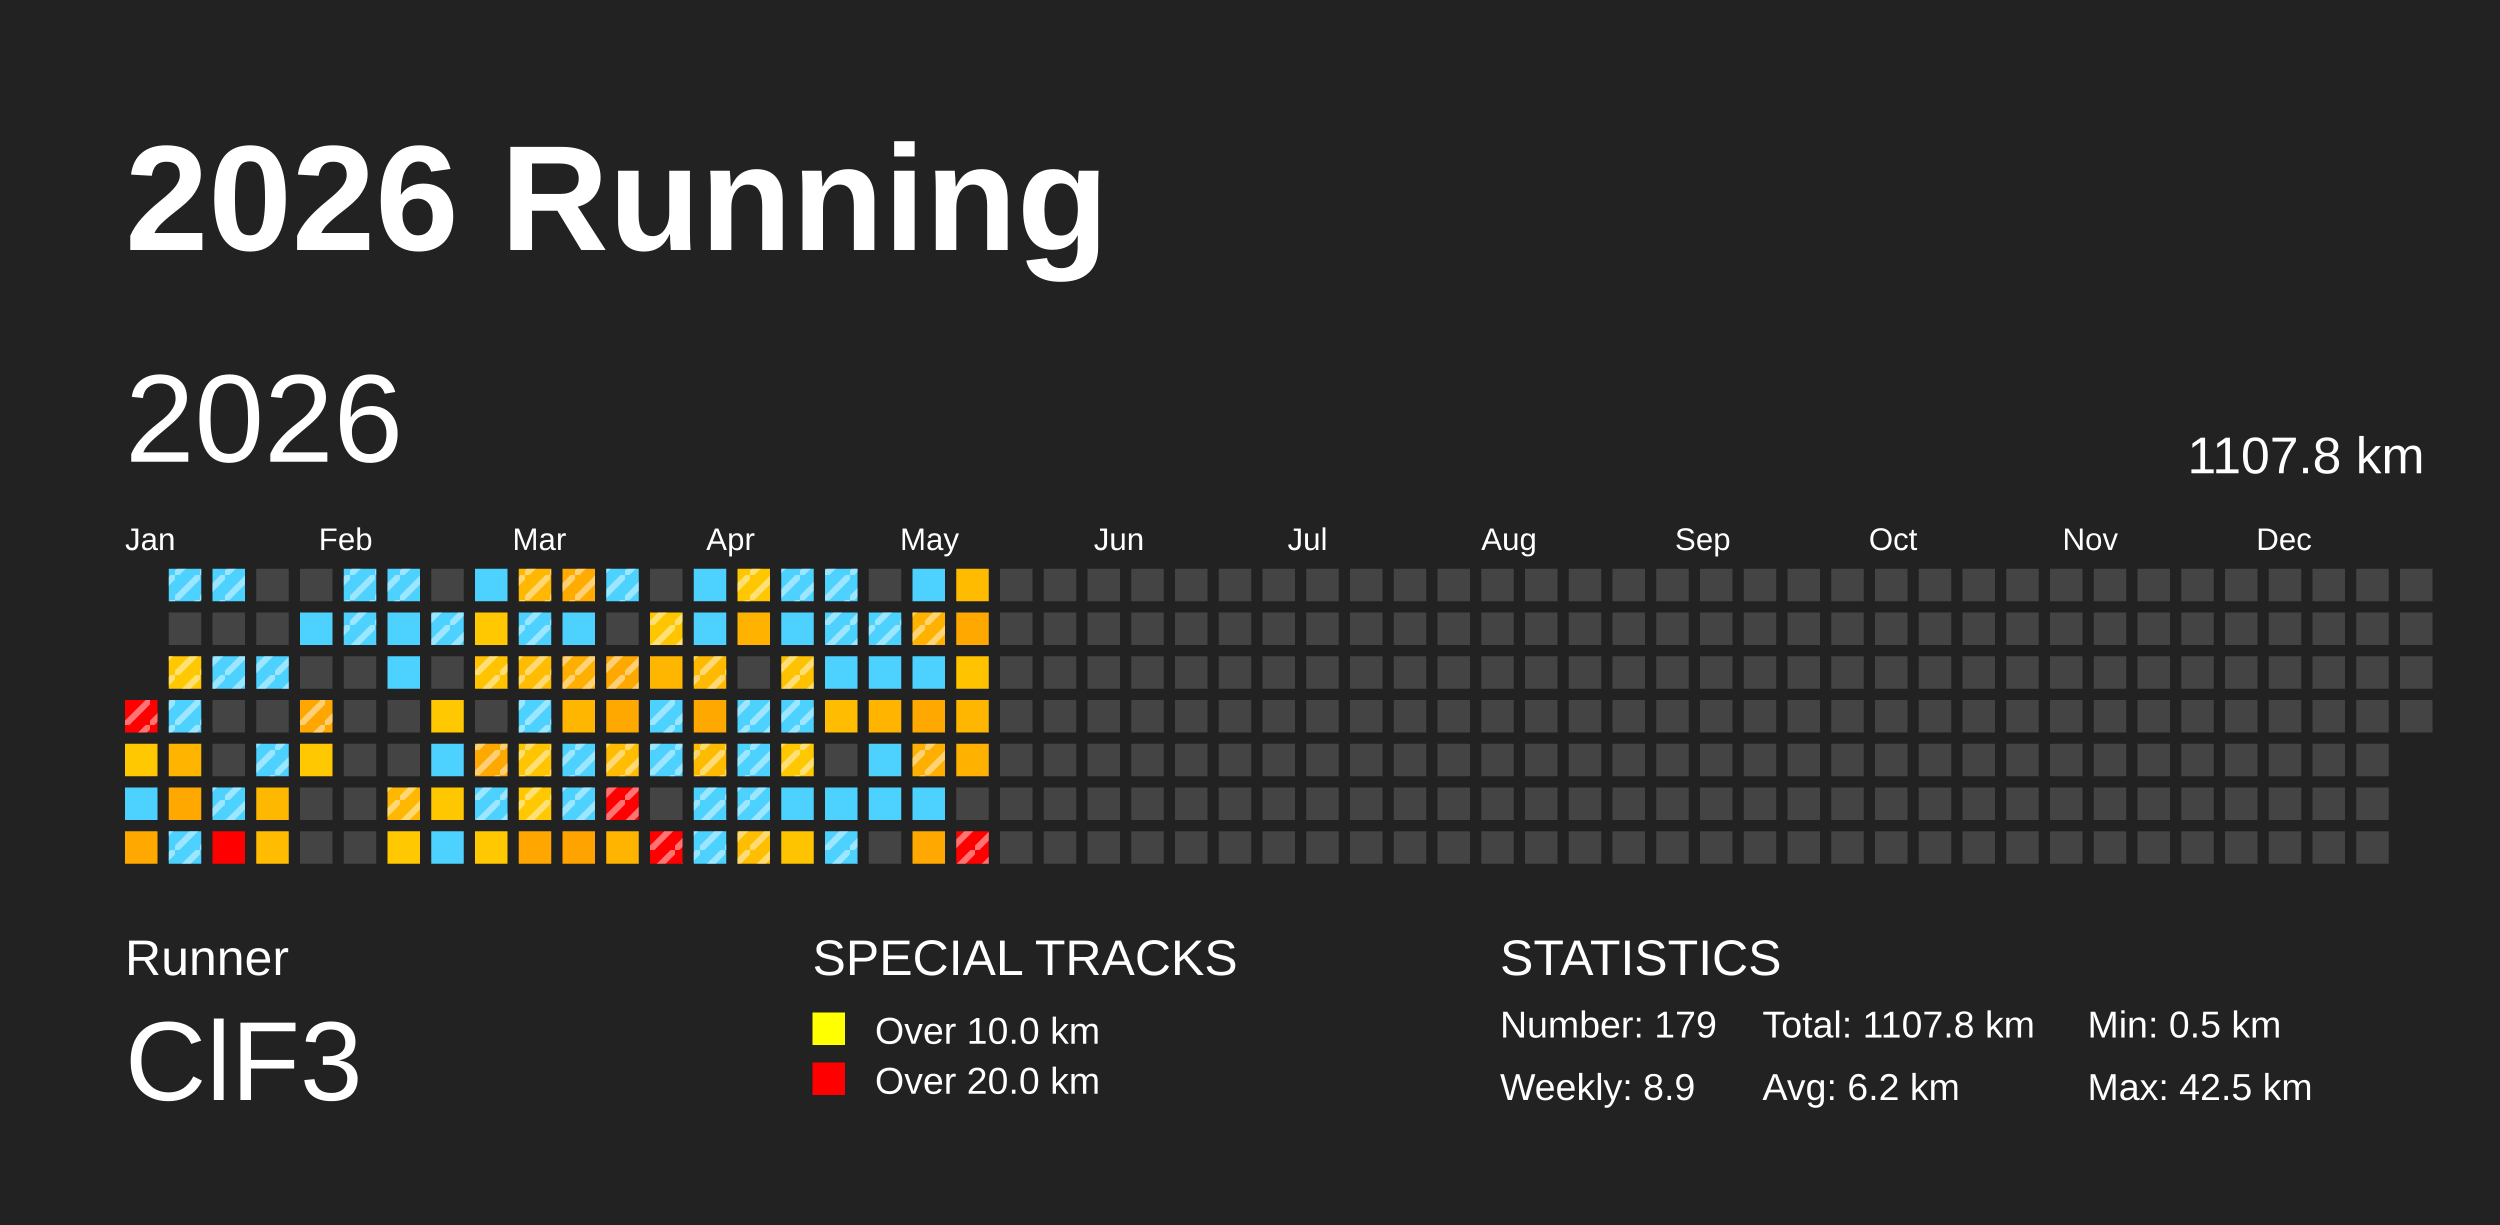
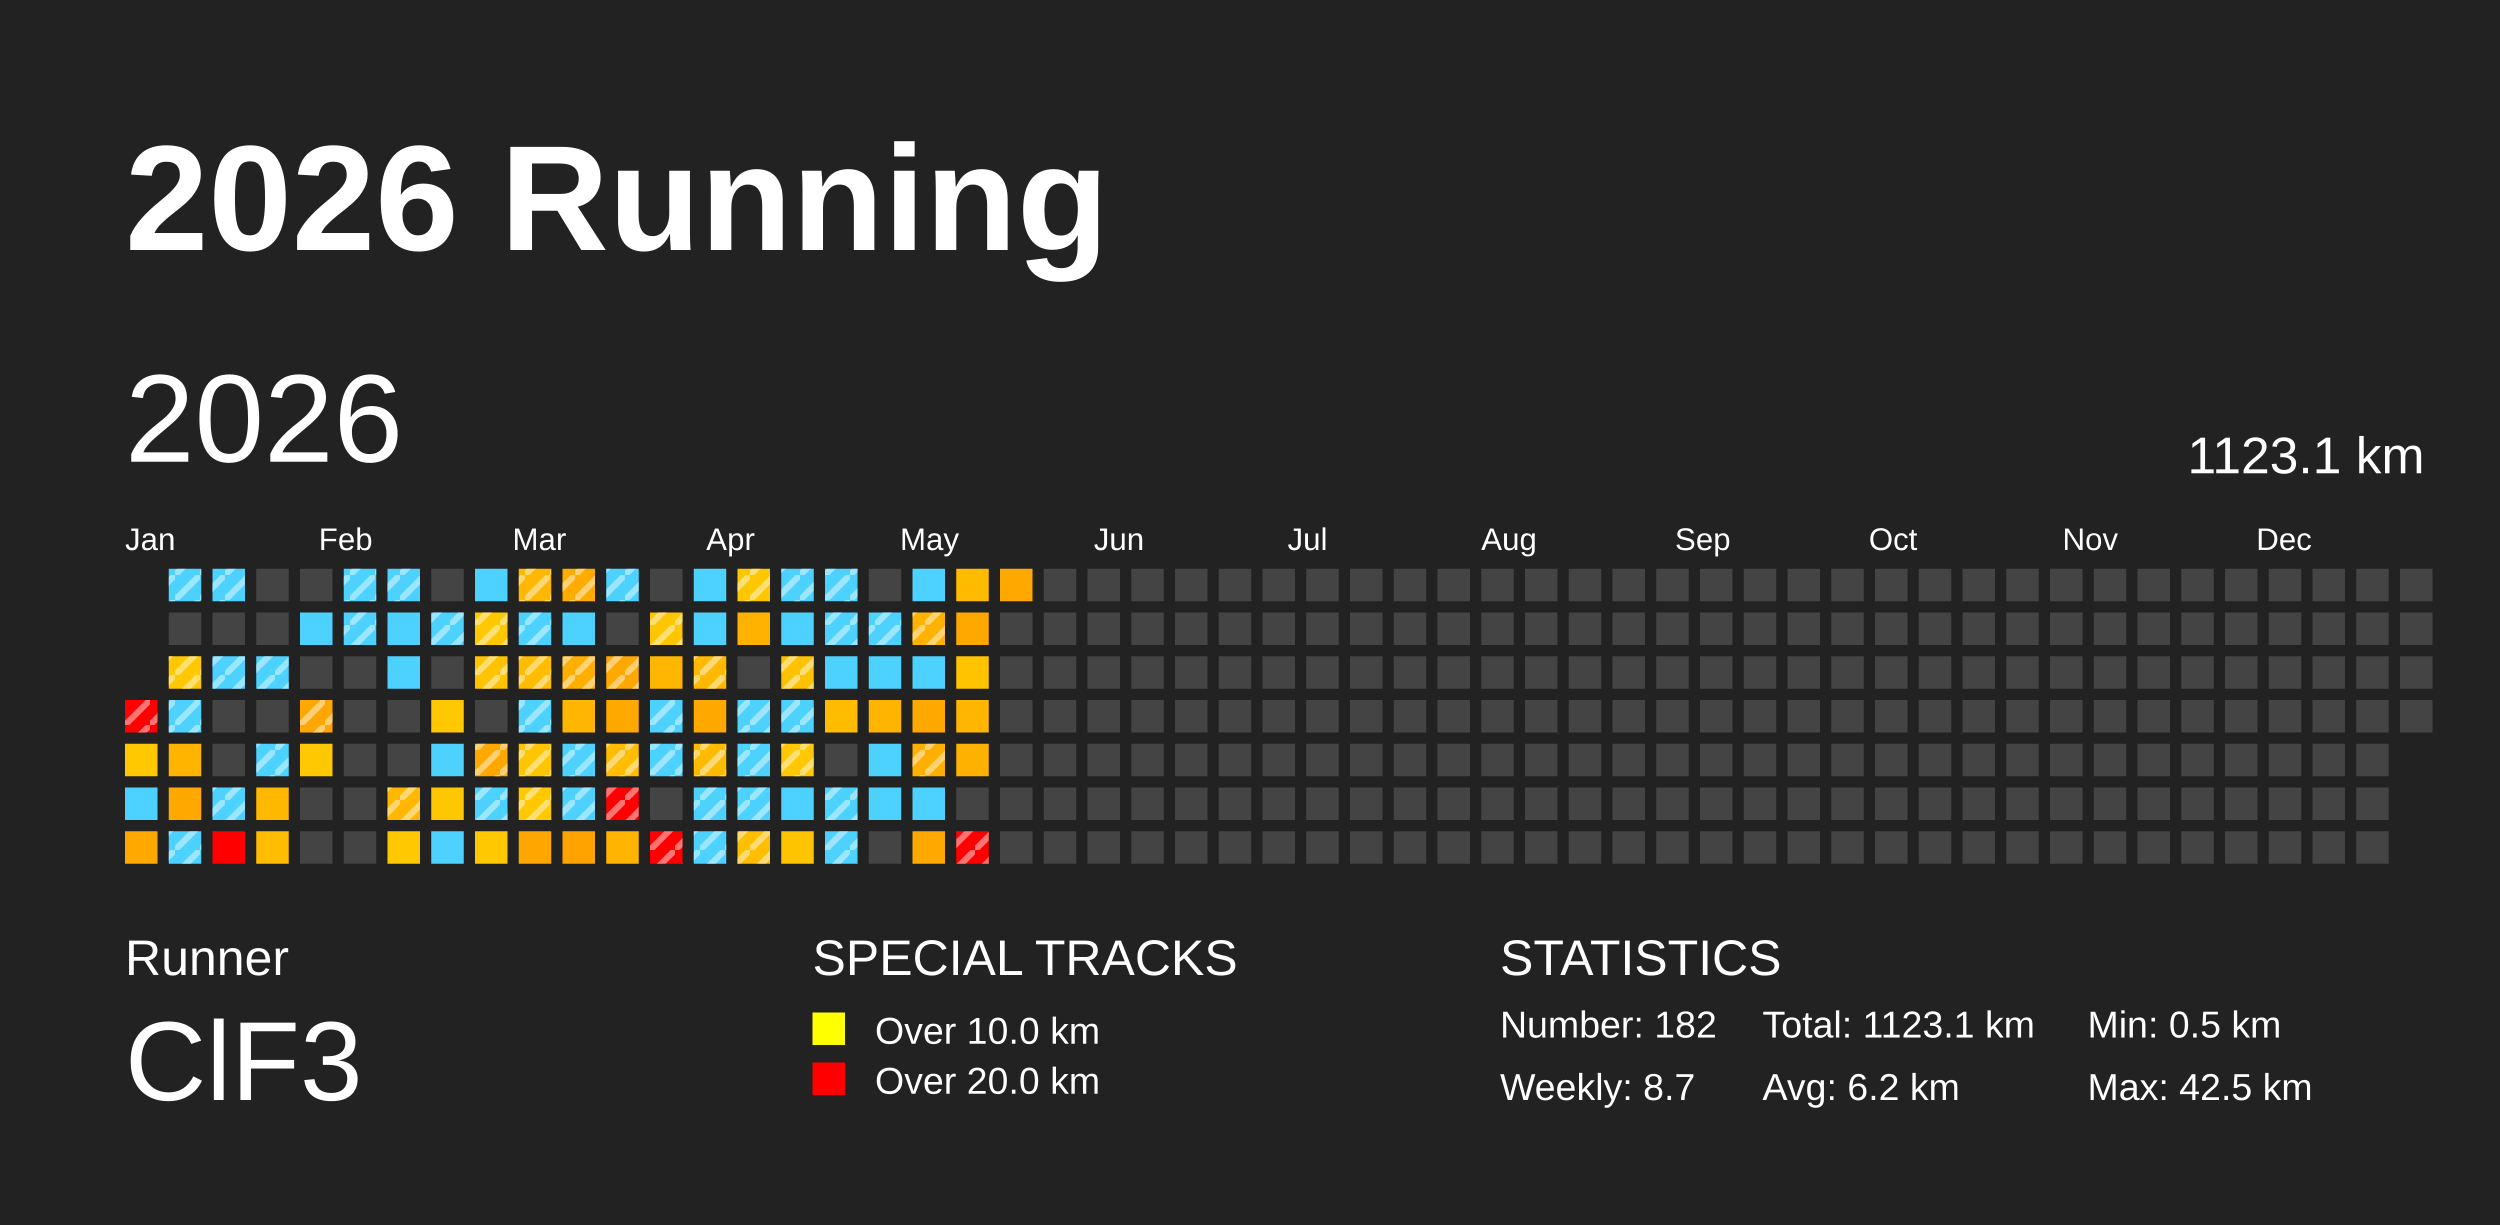
<svg xmlns="http://www.w3.org/2000/svg" baseProfile="full" height="98mm" version="1.1" viewBox="0,0,200,98" width="200mm">
  <defs>
    <pattern height="2" id="indoor-stripe" patternUnits="userSpaceOnUse" width="2">
      <line stroke="white" stroke-opacity="0.45" stroke-width="0.5" x1="0" x2="2" y1="2" y2="0" />
    </pattern>
  </defs>
  <rect fill="#222222" height="98" width="200" x="0" y="0" />
  <text fill="#FFFFFF" style="font-size:12px; font-family:Arial; font-weight:bold;" x="10" y="20">2026 Running</text>
  <text fill="#FFFFFF" style="font-size:4px; font-family:Arial" x="10" y="78">Runner</text>
  <text fill="#FFFFFF" style="font-size:9px; font-family:Arial" x="10" y="88">ClF3</text>
  <text fill="#FFFFFF" style="font-size:4px; font-family:Arial" x="65" y="78">SPECIAL TRACKS</text>
  <rect fill="yellow" height="2.6" width="2.6" x="65" y="81" />
  <text fill="#FFFFFF" style="font-size:3px; font-family:Arial" x="70" y="83.5">Over 10.0 km</text>
  <rect fill="red" height="2.6" width="2.6" x="65" y="85" />
  <text fill="#FFFFFF" style="font-size:3px; font-family:Arial" x="70" y="87.5">Over 20.0 km</text>
  <text fill="#FFFFFF" style="font-size:4px; font-family:Arial" x="120" y="78">STATISTICS</text>
-   <text fill="#FFFFFF" style="font-size:3px; font-family:Arial" x="120" y="83">Number: 179</text>
-   <text fill="#FFFFFF" style="font-size:3px; font-family:Arial" x="120" y="88">Weekly: 8.9</text>
-   <text fill="#FFFFFF" style="font-size:3px; font-family:Arial" x="141" y="83">Total: 1107.8 km</text>
+   <text fill="#FFFFFF" style="font-size:3px; font-family:Arial" x="120" y="83">Number: 182</text>
+   <text fill="#FFFFFF" style="font-size:3px; font-family:Arial" x="120" y="88">Weekly: 8.7</text>
+   <text fill="#FFFFFF" style="font-size:3px; font-family:Arial" x="141" y="83">Total: 1123.1 km</text>
  <text fill="#FFFFFF" style="font-size:3px; font-family:Arial" x="141" y="88">Avg: 6.2 km</text>
  <text fill="#FFFFFF" style="font-size:3px; font-family:Arial" x="167" y="83">Min: 0.5 km</text>
  <text fill="#FFFFFF" style="font-size:3px; font-family:Arial" x="167" y="88">Max: 42.5 km</text>
  <text dominant-baseline="hanging" fill="#FFFFFF" style="font-size:10.0px; font-family:Arial;" x="10" y="30">2026</text>
-   <text dominant-baseline="hanging" fill="#FFFFFF" style="font-size:4.125px; font-family:Arial;" x="175" y="35">1107.8 km</text>
+   <text dominant-baseline="hanging" fill="#FFFFFF" style="font-size:4.125px; font-family:Arial;" x="175" y="35">1123.1 km</text>
  <text fill="#FFFFFF" style="font-size:2.5px; font-family:Arial" x="10.0" y="44">Jan</text>
  <text fill="#FFFFFF" style="font-size:2.5px; font-family:Arial" x="25.5" y="44">Feb</text>
  <text fill="#FFFFFF" style="font-size:2.5px; font-family:Arial" x="41.0" y="44">Mar</text>
  <text fill="#FFFFFF" style="font-size:2.5px; font-family:Arial" x="56.5" y="44">Apr</text>
  <text fill="#FFFFFF" style="font-size:2.5px; font-family:Arial" x="72.0" y="44">May</text>
  <text fill="#FFFFFF" style="font-size:2.5px; font-family:Arial" x="87.5" y="44">Jun</text>
  <text fill="#FFFFFF" style="font-size:2.5px; font-family:Arial" x="103.0" y="44">Jul</text>
  <text fill="#FFFFFF" style="font-size:2.5px; font-family:Arial" x="118.5" y="44">Aug</text>
  <text fill="#FFFFFF" style="font-size:2.5px; font-family:Arial" x="134.0" y="44">Sep</text>
  <text fill="#FFFFFF" style="font-size:2.5px; font-family:Arial" x="149.5" y="44">Oct</text>
  <text fill="#FFFFFF" style="font-size:2.5px; font-family:Arial" x="165.0" y="44">Nov</text>
  <text fill="#FFFFFF" style="font-size:2.5px; font-family:Arial" x="180.5" y="44">Dec</text>
  <rect fill="red" height="2.6" width="2.6" x="10.0" y="56.0" />
  <rect fill="url(#indoor-stripe)" height="2.6" style="pointer-events: none;" width="2.6" x="10.0" y="56.0" />
  <rect fill="#ffc800" height="2.6" width="2.6" x="10.0" y="59.5" />
  <rect fill="#4dd2ff" height="2.6" width="2.6" x="10.0" y="63.0" />
  <rect fill="#ffa900" height="2.6" width="2.6" x="10.0" y="66.5" />
  <rect fill="#4dd2ff" height="2.6" width="2.6" x="13.5" y="45.5" />
  <rect fill="url(#indoor-stripe)" height="2.6" style="pointer-events: none;" width="2.6" x="13.5" y="45.5" />
  <rect fill="#444444" height="2.6" width="2.6" x="13.5" y="49.0" />
  <rect fill="#ffc800" height="2.6" width="2.6" x="13.5" y="52.5" />
  <rect fill="url(#indoor-stripe)" height="2.6" style="pointer-events: none;" width="2.6" x="13.5" y="52.5" />
  <rect fill="#4dd2ff" height="2.6" width="2.6" x="13.5" y="56.0" />
  <rect fill="url(#indoor-stripe)" height="2.6" style="pointer-events: none;" width="2.6" x="13.5" y="56.0" />
  <rect fill="#ffb400" height="2.6" width="2.6" x="13.5" y="59.5" />
  <rect fill="#ffa900" height="2.6" width="2.6" x="13.5" y="63.0" />
  <rect fill="#4dd2ff" height="2.6" width="2.6" x="13.5" y="66.5" />
  <rect fill="url(#indoor-stripe)" height="2.6" style="pointer-events: none;" width="2.6" x="13.5" y="66.5" />
  <rect fill="#4dd2ff" height="2.6" width="2.6" x="17.0" y="45.5" />
  <rect fill="url(#indoor-stripe)" height="2.6" style="pointer-events: none;" width="2.6" x="17.0" y="45.5" />
  <rect fill="#444444" height="2.6" width="2.6" x="17.0" y="49.0" />
  <rect fill="#4dd2ff" height="2.6" width="2.6" x="17.0" y="52.5" />
  <rect fill="url(#indoor-stripe)" height="2.6" style="pointer-events: none;" width="2.6" x="17.0" y="52.5" />
  <rect fill="#444444" height="2.6" width="2.6" x="17.0" y="56.0" />
  <rect fill="#444444" height="2.6" width="2.6" x="17.0" y="59.5" />
  <rect fill="#4dd2ff" height="2.6" width="2.6" x="17.0" y="63.0" />
  <rect fill="url(#indoor-stripe)" height="2.6" style="pointer-events: none;" width="2.6" x="17.0" y="63.0" />
  <rect fill="red" height="2.6" width="2.6" x="17.0" y="66.5" />
  <rect fill="#444444" height="2.6" width="2.6" x="20.5" y="45.5" />
  <rect fill="#444444" height="2.6" width="2.6" x="20.5" y="49.0" />
  <rect fill="#4dd2ff" height="2.6" width="2.6" x="20.5" y="52.5" />
  <rect fill="url(#indoor-stripe)" height="2.6" style="pointer-events: none;" width="2.6" x="20.5" y="52.5" />
  <rect fill="#444444" height="2.6" width="2.6" x="20.5" y="56.0" />
  <rect fill="#4dd2ff" height="2.6" width="2.6" x="20.5" y="59.5" />
  <rect fill="url(#indoor-stripe)" height="2.6" style="pointer-events: none;" width="2.6" x="20.5" y="59.5" />
  <rect fill="#ffb800" height="2.6" width="2.6" x="20.5" y="63.0" />
  <rect fill="#ffbc00" height="2.6" width="2.6" x="20.5" y="66.5" />
  <rect fill="#444444" height="2.6" width="2.6" x="24.0" y="45.5" />
  <rect fill="#4dd2ff" height="2.6" width="2.6" x="24.0" y="49.0" />
  <rect fill="#444444" height="2.6" width="2.6" x="24.0" y="52.5" />
  <rect fill="#ffa700" height="2.6" width="2.6" x="24.0" y="56.0" />
  <rect fill="url(#indoor-stripe)" height="2.6" style="pointer-events: none;" width="2.6" x="24.0" y="56.0" />
  <rect fill="#ffc800" height="2.6" width="2.6" x="24.0" y="59.5" />
  <rect fill="#444444" height="2.6" width="2.6" x="24.0" y="63.0" />
  <rect fill="#444444" height="2.6" width="2.6" x="24.0" y="66.5" />
  <rect fill="#4dd2ff" height="2.6" width="2.6" x="27.5" y="45.5" />
  <rect fill="url(#indoor-stripe)" height="2.6" style="pointer-events: none;" width="2.6" x="27.5" y="45.5" />
  <rect fill="#4dd2ff" height="2.6" width="2.6" x="27.5" y="49.0" />
  <rect fill="url(#indoor-stripe)" height="2.6" style="pointer-events: none;" width="2.6" x="27.5" y="49.0" />
  <rect fill="#444444" height="2.6" width="2.6" x="27.5" y="52.5" />
  <rect fill="#444444" height="2.6" width="2.6" x="27.5" y="56.0" />
  <rect fill="#444444" height="2.6" width="2.6" x="27.5" y="59.5" />
  <rect fill="#444444" height="2.6" width="2.6" x="27.5" y="63.0" />
  <rect fill="#444444" height="2.6" width="2.6" x="27.5" y="66.5" />
  <rect fill="#4dd2ff" height="2.6" width="2.6" x="31.0" y="45.5" />
  <rect fill="url(#indoor-stripe)" height="2.6" style="pointer-events: none;" width="2.6" x="31.0" y="45.5" />
  <rect fill="#4dd2ff" height="2.6" width="2.6" x="31.0" y="49.0" />
  <rect fill="#4dd2ff" height="2.6" width="2.6" x="31.0" y="52.5" />
  <rect fill="#444444" height="2.6" width="2.6" x="31.0" y="56.0" />
  <rect fill="#444444" height="2.6" width="2.6" x="31.0" y="59.5" />
  <rect fill="#ffb700" height="2.6" width="2.6" x="31.0" y="63.0" />
  <rect fill="url(#indoor-stripe)" height="2.6" style="pointer-events: none;" width="2.6" x="31.0" y="63.0" />
  <rect fill="#ffc800" height="2.6" width="2.6" x="31.0" y="66.5" />
  <rect fill="#444444" height="2.6" width="2.6" x="34.5" y="45.5" />
  <rect fill="#4dd2ff" height="2.6" width="2.6" x="34.5" y="49.0" />
  <rect fill="url(#indoor-stripe)" height="2.6" style="pointer-events: none;" width="2.6" x="34.5" y="49.0" />
  <rect fill="#444444" height="2.6" width="2.6" x="34.5" y="52.5" />
  <rect fill="#ffc800" height="2.6" width="2.6" x="34.5" y="56.0" />
  <rect fill="#4dd2ff" height="2.6" width="2.6" x="34.5" y="59.5" />
  <rect fill="#ffc700" height="2.6" width="2.6" x="34.5" y="63.0" />
  <rect fill="#4dd2ff" height="2.6" width="2.6" x="34.5" y="66.5" />
  <rect fill="#4dd2ff" height="2.6" width="2.6" x="38.0" y="45.5" />
  <rect fill="#ffc800" height="2.6" width="2.6" x="38.0" y="49.0" />
+   <rect fill="url(#indoor-stripe)" height="2.6" style="pointer-events: none;" width="2.6" x="38.0" y="49.0" />
  <rect fill="#ffc300" height="2.6" width="2.6" x="38.0" y="52.5" />
  <rect fill="url(#indoor-stripe)" height="2.6" style="pointer-events: none;" width="2.6" x="38.0" y="52.5" />
  <rect fill="#444444" height="2.6" width="2.6" x="38.0" y="56.0" />
  <rect fill="#ffa900" height="2.6" width="2.6" x="38.0" y="59.5" />
  <rect fill="url(#indoor-stripe)" height="2.6" style="pointer-events: none;" width="2.6" x="38.0" y="59.5" />
  <rect fill="#4dd2ff" height="2.6" width="2.6" x="38.0" y="63.0" />
  <rect fill="url(#indoor-stripe)" height="2.6" style="pointer-events: none;" width="2.6" x="38.0" y="63.0" />
  <rect fill="#ffc800" height="2.6" width="2.6" x="38.0" y="66.5" />
  <rect fill="#ffb700" height="2.6" width="2.6" x="41.5" y="45.5" />
  <rect fill="url(#indoor-stripe)" height="2.6" style="pointer-events: none;" width="2.6" x="41.5" y="45.5" />
  <rect fill="#4dd2ff" height="2.6" width="2.6" x="41.5" y="49.0" />
  <rect fill="url(#indoor-stripe)" height="2.6" style="pointer-events: none;" width="2.6" x="41.5" y="49.0" />
  <rect fill="#ffbc00" height="2.6" width="2.6" x="41.5" y="52.5" />
  <rect fill="url(#indoor-stripe)" height="2.6" style="pointer-events: none;" width="2.6" x="41.5" y="52.5" />
  <rect fill="#4dd2ff" height="2.6" width="2.6" x="41.5" y="56.0" />
  <rect fill="url(#indoor-stripe)" height="2.6" style="pointer-events: none;" width="2.6" x="41.5" y="56.0" />
  <rect fill="#ffc500" height="2.6" width="2.6" x="41.5" y="59.5" />
  <rect fill="url(#indoor-stripe)" height="2.6" style="pointer-events: none;" width="2.6" x="41.5" y="59.5" />
  <rect fill="#ffc800" height="2.6" width="2.6" x="41.5" y="63.0" />
  <rect fill="url(#indoor-stripe)" height="2.6" style="pointer-events: none;" width="2.6" x="41.5" y="63.0" />
  <rect fill="#ffa700" height="2.6" width="2.6" x="41.5" y="66.5" />
  <rect fill="#ffab00" height="2.6" width="2.6" x="45.0" y="45.5" />
  <rect fill="url(#indoor-stripe)" height="2.6" style="pointer-events: none;" width="2.6" x="45.0" y="45.5" />
  <rect fill="#4dd2ff" height="2.6" width="2.6" x="45.0" y="49.0" />
  <rect fill="#ffaf00" height="2.6" width="2.6" x="45.0" y="52.5" />
  <rect fill="url(#indoor-stripe)" height="2.6" style="pointer-events: none;" width="2.6" x="45.0" y="52.5" />
  <rect fill="#ffb600" height="2.6" width="2.6" x="45.0" y="56.0" />
  <rect fill="#4dd2ff" height="2.6" width="2.6" x="45.0" y="59.5" />
  <rect fill="url(#indoor-stripe)" height="2.6" style="pointer-events: none;" width="2.6" x="45.0" y="59.5" />
  <rect fill="#4dd2ff" height="2.6" width="2.6" x="45.0" y="63.0" />
  <rect fill="url(#indoor-stripe)" height="2.6" style="pointer-events: none;" width="2.6" x="45.0" y="63.0" />
  <rect fill="#ffa300" height="2.6" width="2.6" x="45.0" y="66.5" />
  <rect fill="#4dd2ff" height="2.6" width="2.6" x="48.5" y="45.5" />
  <rect fill="url(#indoor-stripe)" height="2.6" style="pointer-events: none;" width="2.6" x="48.5" y="45.5" />
  <rect fill="#444444" height="2.6" width="2.6" x="48.5" y="49.0" />
  <rect fill="#ffa900" height="2.6" width="2.6" x="48.5" y="52.5" />
  <rect fill="url(#indoor-stripe)" height="2.6" style="pointer-events: none;" width="2.6" x="48.5" y="52.5" />
  <rect fill="#ffa900" height="2.6" width="2.6" x="48.5" y="56.0" />
  <rect fill="#ffbc00" height="2.6" width="2.6" x="48.5" y="59.5" />
  <rect fill="url(#indoor-stripe)" height="2.6" style="pointer-events: none;" width="2.6" x="48.5" y="59.5" />
  <rect fill="red" height="2.6" width="2.6" x="48.5" y="63.0" />
  <rect fill="url(#indoor-stripe)" height="2.6" style="pointer-events: none;" width="2.6" x="48.5" y="63.0" />
  <rect fill="#ffb400" height="2.6" width="2.6" x="48.5" y="66.5" />
  <rect fill="#444444" height="2.6" width="2.6" x="52.0" y="45.5" />
  <rect fill="#ffc600" height="2.6" width="2.6" x="52.0" y="49.0" />
  <rect fill="url(#indoor-stripe)" height="2.6" style="pointer-events: none;" width="2.6" x="52.0" y="49.0" />
  <rect fill="#ffb600" height="2.6" width="2.6" x="52.0" y="52.5" />
  <rect fill="#4dd2ff" height="2.6" width="2.6" x="52.0" y="56.0" />
  <rect fill="url(#indoor-stripe)" height="2.6" style="pointer-events: none;" width="2.6" x="52.0" y="56.0" />
  <rect fill="#4dd2ff" height="2.6" width="2.6" x="52.0" y="59.5" />
  <rect fill="url(#indoor-stripe)" height="2.6" style="pointer-events: none;" width="2.6" x="52.0" y="59.5" />
  <rect fill="#444444" height="2.6" width="2.6" x="52.0" y="63.0" />
  <rect fill="red" height="2.6" width="2.6" x="52.0" y="66.5" />
  <rect fill="url(#indoor-stripe)" height="2.6" style="pointer-events: none;" width="2.6" x="52.0" y="66.5" />
  <rect fill="#4dd2ff" height="2.6" width="2.6" x="55.5" y="45.5" />
  <rect fill="#4dd2ff" height="2.6" width="2.6" x="55.5" y="49.0" />
  <rect fill="#ffb900" height="2.6" width="2.6" x="55.5" y="52.5" />
  <rect fill="url(#indoor-stripe)" height="2.6" style="pointer-events: none;" width="2.6" x="55.5" y="52.5" />
  <rect fill="#ffa900" height="2.6" width="2.6" x="55.5" y="56.0" />
  <rect fill="#ffbb00" height="2.6" width="2.6" x="55.5" y="59.5" />
  <rect fill="url(#indoor-stripe)" height="2.6" style="pointer-events: none;" width="2.6" x="55.5" y="59.5" />
  <rect fill="#4dd2ff" height="2.6" width="2.6" x="55.5" y="63.0" />
  <rect fill="url(#indoor-stripe)" height="2.6" style="pointer-events: none;" width="2.6" x="55.5" y="63.0" />
  <rect fill="#4dd2ff" height="2.6" width="2.6" x="55.5" y="66.5" />
  <rect fill="url(#indoor-stripe)" height="2.6" style="pointer-events: none;" width="2.6" x="55.5" y="66.5" />
  <rect fill="#ffc700" height="2.6" width="2.6" x="59.0" y="45.5" />
  <rect fill="url(#indoor-stripe)" height="2.6" style="pointer-events: none;" width="2.6" x="59.0" y="45.5" />
  <rect fill="#ffb300" height="2.6" width="2.6" x="59.0" y="49.0" />
  <rect fill="#444444" height="2.6" width="2.6" x="59.0" y="52.5" />
  <rect fill="#4dd2ff" height="2.6" width="2.6" x="59.0" y="56.0" />
  <rect fill="url(#indoor-stripe)" height="2.6" style="pointer-events: none;" width="2.6" x="59.0" y="56.0" />
  <rect fill="#4dd2ff" height="2.6" width="2.6" x="59.0" y="59.5" />
  <rect fill="url(#indoor-stripe)" height="2.6" style="pointer-events: none;" width="2.6" x="59.0" y="59.5" />
  <rect fill="#4dd2ff" height="2.6" width="2.6" x="59.0" y="63.0" />
  <rect fill="url(#indoor-stripe)" height="2.6" style="pointer-events: none;" width="2.6" x="59.0" y="63.0" />
  <rect fill="#ffbe00" height="2.6" width="2.6" x="59.0" y="66.5" />
  <rect fill="url(#indoor-stripe)" height="2.6" style="pointer-events: none;" width="2.6" x="59.0" y="66.5" />
  <rect fill="#4dd2ff" height="2.6" width="2.6" x="62.5" y="45.5" />
  <rect fill="url(#indoor-stripe)" height="2.6" style="pointer-events: none;" width="2.6" x="62.5" y="45.5" />
  <rect fill="#4dd2ff" height="2.6" width="2.6" x="62.5" y="49.0" />
  <rect fill="#ffc200" height="2.6" width="2.6" x="62.5" y="52.5" />
  <rect fill="url(#indoor-stripe)" height="2.6" style="pointer-events: none;" width="2.6" x="62.5" y="52.5" />
  <rect fill="#4dd2ff" height="2.6" width="2.6" x="62.5" y="56.0" />
  <rect fill="url(#indoor-stripe)" height="2.6" style="pointer-events: none;" width="2.6" x="62.5" y="56.0" />
  <rect fill="#ffc800" height="2.6" width="2.6" x="62.5" y="59.5" />
  <rect fill="url(#indoor-stripe)" height="2.6" style="pointer-events: none;" width="2.6" x="62.5" y="59.5" />
  <rect fill="#4dd2ff" height="2.6" width="2.6" x="62.5" y="63.0" />
  <rect fill="#ffc400" height="2.6" width="2.6" x="62.5" y="66.5" />
  <rect fill="#4dd2ff" height="2.6" width="2.6" x="66.0" y="45.5" />
  <rect fill="url(#indoor-stripe)" height="2.6" style="pointer-events: none;" width="2.6" x="66.0" y="45.5" />
  <rect fill="#4dd2ff" height="2.6" width="2.6" x="66.0" y="49.0" />
  <rect fill="url(#indoor-stripe)" height="2.6" style="pointer-events: none;" width="2.6" x="66.0" y="49.0" />
  <rect fill="#4dd2ff" height="2.6" width="2.6" x="66.0" y="52.5" />
  <rect fill="#ffbc00" height="2.6" width="2.6" x="66.0" y="56.0" />
  <rect fill="#444444" height="2.6" width="2.6" x="66.0" y="59.5" />
  <rect fill="#4dd2ff" height="2.6" width="2.6" x="66.0" y="63.0" />
+   <rect fill="url(#indoor-stripe)" height="2.6" style="pointer-events: none;" width="2.6" x="66.0" y="63.0" />
  <rect fill="#4dd2ff" height="2.6" width="2.6" x="66.0" y="66.5" />
  <rect fill="url(#indoor-stripe)" height="2.6" style="pointer-events: none;" width="2.6" x="66.0" y="66.5" />
  <rect fill="#444444" height="2.6" width="2.6" x="69.5" y="45.5" />
  <rect fill="#4dd2ff" height="2.6" width="2.6" x="69.5" y="49.0" />
  <rect fill="url(#indoor-stripe)" height="2.6" style="pointer-events: none;" width="2.6" x="69.5" y="49.0" />
  <rect fill="#4dd2ff" height="2.6" width="2.6" x="69.5" y="52.5" />
  <rect fill="#ffb400" height="2.6" width="2.6" x="69.5" y="56.0" />
  <rect fill="#4dd2ff" height="2.6" width="2.6" x="69.5" y="59.5" />
  <rect fill="#4dd2ff" height="2.6" width="2.6" x="69.5" y="63.0" />
  <rect fill="#444444" height="2.6" width="2.6" x="69.5" y="66.5" />
  <rect fill="#4dd2ff" height="2.6" width="2.6" x="73.0" y="45.5" />
  <rect fill="#ffb300" height="2.6" width="2.6" x="73.0" y="49.0" />
  <rect fill="url(#indoor-stripe)" height="2.6" style="pointer-events: none;" width="2.6" x="73.0" y="49.0" />
  <rect fill="#4dd2ff" height="2.6" width="2.6" x="73.0" y="52.5" />
  <rect fill="#ffa900" height="2.6" width="2.6" x="73.0" y="56.0" />
  <rect fill="#ffaf00" height="2.6" width="2.6" x="73.0" y="59.5" />
  <rect fill="url(#indoor-stripe)" height="2.6" style="pointer-events: none;" width="2.6" x="73.0" y="59.5" />
  <rect fill="#4dd2ff" height="2.6" width="2.6" x="73.0" y="63.0" />
  <rect fill="#ffa900" height="2.6" width="2.6" x="73.0" y="66.5" />
  <rect fill="#ffbb00" height="2.6" width="2.6" x="76.5" y="45.5" />
  <rect fill="#ffa800" height="2.6" width="2.6" x="76.5" y="49.0" />
  <rect fill="#ffc300" height="2.6" width="2.6" x="76.5" y="52.5" />
  <rect fill="#ffb600" height="2.6" width="2.6" x="76.5" y="56.0" />
  <rect fill="#ffb100" height="2.6" width="2.6" x="76.5" y="59.5" />
  <rect fill="#444444" height="2.6" width="2.6" x="76.5" y="63.0" />
  <rect fill="red" height="2.6" width="2.6" x="76.5" y="66.5" />
  <rect fill="url(#indoor-stripe)" height="2.6" style="pointer-events: none;" width="2.6" x="76.5" y="66.5" />
-   <rect fill="#444444" height="2.6" width="2.6" x="80.0" y="45.5" />
+   <rect fill="#ffa800" height="2.6" width="2.6" x="80.0" y="45.5" />
  <rect fill="#444444" height="2.6" width="2.6" x="80.0" y="49.0" />
  <rect fill="#444444" height="2.6" width="2.6" x="80.0" y="52.5" />
  <rect fill="#444444" height="2.6" width="2.6" x="80.0" y="56.0" />
  <rect fill="#444444" height="2.6" width="2.6" x="80.0" y="59.5" />
  <rect fill="#444444" height="2.6" width="2.6" x="80.0" y="63.0" />
  <rect fill="#444444" height="2.6" width="2.6" x="80.0" y="66.5" />
  <rect fill="#444444" height="2.6" width="2.6" x="83.5" y="45.5" />
  <rect fill="#444444" height="2.6" width="2.6" x="83.5" y="49.0" />
  <rect fill="#444444" height="2.6" width="2.6" x="83.5" y="52.5" />
  <rect fill="#444444" height="2.6" width="2.6" x="83.5" y="56.0" />
  <rect fill="#444444" height="2.6" width="2.6" x="83.5" y="59.5" />
  <rect fill="#444444" height="2.6" width="2.6" x="83.5" y="63.0" />
  <rect fill="#444444" height="2.6" width="2.6" x="83.5" y="66.5" />
  <rect fill="#444444" height="2.6" width="2.6" x="87.0" y="45.5" />
  <rect fill="#444444" height="2.6" width="2.6" x="87.0" y="49.0" />
  <rect fill="#444444" height="2.6" width="2.6" x="87.0" y="52.5" />
  <rect fill="#444444" height="2.6" width="2.6" x="87.0" y="56.0" />
  <rect fill="#444444" height="2.6" width="2.6" x="87.0" y="59.5" />
  <rect fill="#444444" height="2.6" width="2.6" x="87.0" y="63.0" />
  <rect fill="#444444" height="2.6" width="2.6" x="87.0" y="66.5" />
  <rect fill="#444444" height="2.6" width="2.6" x="90.5" y="45.5" />
  <rect fill="#444444" height="2.6" width="2.6" x="90.5" y="49.0" />
  <rect fill="#444444" height="2.6" width="2.6" x="90.5" y="52.5" />
  <rect fill="#444444" height="2.6" width="2.6" x="90.5" y="56.0" />
  <rect fill="#444444" height="2.6" width="2.6" x="90.5" y="59.5" />
  <rect fill="#444444" height="2.6" width="2.6" x="90.5" y="63.0" />
  <rect fill="#444444" height="2.6" width="2.6" x="90.5" y="66.5" />
  <rect fill="#444444" height="2.6" width="2.6" x="94.0" y="45.5" />
  <rect fill="#444444" height="2.6" width="2.6" x="94.0" y="49.0" />
  <rect fill="#444444" height="2.6" width="2.6" x="94.0" y="52.5" />
  <rect fill="#444444" height="2.6" width="2.6" x="94.0" y="56.0" />
  <rect fill="#444444" height="2.6" width="2.6" x="94.0" y="59.5" />
  <rect fill="#444444" height="2.6" width="2.6" x="94.0" y="63.0" />
  <rect fill="#444444" height="2.6" width="2.6" x="94.0" y="66.5" />
  <rect fill="#444444" height="2.6" width="2.6" x="97.5" y="45.5" />
  <rect fill="#444444" height="2.6" width="2.6" x="97.5" y="49.0" />
  <rect fill="#444444" height="2.6" width="2.6" x="97.5" y="52.5" />
  <rect fill="#444444" height="2.6" width="2.6" x="97.5" y="56.0" />
  <rect fill="#444444" height="2.6" width="2.6" x="97.5" y="59.5" />
  <rect fill="#444444" height="2.6" width="2.6" x="97.5" y="63.0" />
  <rect fill="#444444" height="2.6" width="2.6" x="97.5" y="66.5" />
  <rect fill="#444444" height="2.6" width="2.6" x="101.0" y="45.5" />
  <rect fill="#444444" height="2.6" width="2.6" x="101.0" y="49.0" />
  <rect fill="#444444" height="2.6" width="2.6" x="101.0" y="52.5" />
  <rect fill="#444444" height="2.6" width="2.6" x="101.0" y="56.0" />
  <rect fill="#444444" height="2.6" width="2.6" x="101.0" y="59.5" />
  <rect fill="#444444" height="2.6" width="2.6" x="101.0" y="63.0" />
  <rect fill="#444444" height="2.6" width="2.6" x="101.0" y="66.5" />
  <rect fill="#444444" height="2.6" width="2.6" x="104.5" y="45.5" />
  <rect fill="#444444" height="2.6" width="2.6" x="104.5" y="49.0" />
  <rect fill="#444444" height="2.6" width="2.6" x="104.5" y="52.5" />
  <rect fill="#444444" height="2.6" width="2.6" x="104.5" y="56.0" />
  <rect fill="#444444" height="2.6" width="2.6" x="104.5" y="59.5" />
  <rect fill="#444444" height="2.6" width="2.6" x="104.5" y="63.0" />
  <rect fill="#444444" height="2.6" width="2.6" x="104.5" y="66.5" />
  <rect fill="#444444" height="2.6" width="2.6" x="108.0" y="45.5" />
  <rect fill="#444444" height="2.6" width="2.6" x="108.0" y="49.0" />
  <rect fill="#444444" height="2.6" width="2.6" x="108.0" y="52.5" />
  <rect fill="#444444" height="2.6" width="2.6" x="108.0" y="56.0" />
  <rect fill="#444444" height="2.6" width="2.6" x="108.0" y="59.5" />
  <rect fill="#444444" height="2.6" width="2.6" x="108.0" y="63.0" />
  <rect fill="#444444" height="2.6" width="2.6" x="108.0" y="66.5" />
  <rect fill="#444444" height="2.6" width="2.6" x="111.5" y="45.5" />
  <rect fill="#444444" height="2.6" width="2.6" x="111.5" y="49.0" />
  <rect fill="#444444" height="2.6" width="2.6" x="111.5" y="52.5" />
  <rect fill="#444444" height="2.6" width="2.6" x="111.5" y="56.0" />
  <rect fill="#444444" height="2.6" width="2.6" x="111.5" y="59.5" />
  <rect fill="#444444" height="2.6" width="2.6" x="111.5" y="63.0" />
  <rect fill="#444444" height="2.6" width="2.6" x="111.5" y="66.5" />
  <rect fill="#444444" height="2.6" width="2.6" x="115.0" y="45.5" />
  <rect fill="#444444" height="2.6" width="2.6" x="115.0" y="49.0" />
  <rect fill="#444444" height="2.6" width="2.6" x="115.0" y="52.5" />
  <rect fill="#444444" height="2.6" width="2.6" x="115.0" y="56.0" />
  <rect fill="#444444" height="2.6" width="2.6" x="115.0" y="59.5" />
  <rect fill="#444444" height="2.6" width="2.6" x="115.0" y="63.0" />
  <rect fill="#444444" height="2.6" width="2.6" x="115.0" y="66.5" />
  <rect fill="#444444" height="2.6" width="2.6" x="118.5" y="45.5" />
  <rect fill="#444444" height="2.6" width="2.6" x="118.5" y="49.0" />
  <rect fill="#444444" height="2.6" width="2.6" x="118.5" y="52.5" />
  <rect fill="#444444" height="2.6" width="2.6" x="118.5" y="56.0" />
  <rect fill="#444444" height="2.6" width="2.6" x="118.5" y="59.5" />
  <rect fill="#444444" height="2.6" width="2.6" x="118.5" y="63.0" />
  <rect fill="#444444" height="2.6" width="2.6" x="118.5" y="66.5" />
  <rect fill="#444444" height="2.6" width="2.6" x="122.0" y="45.5" />
  <rect fill="#444444" height="2.6" width="2.6" x="122.0" y="49.0" />
  <rect fill="#444444" height="2.6" width="2.6" x="122.0" y="52.5" />
  <rect fill="#444444" height="2.6" width="2.6" x="122.0" y="56.0" />
  <rect fill="#444444" height="2.6" width="2.6" x="122.0" y="59.5" />
  <rect fill="#444444" height="2.6" width="2.6" x="122.0" y="63.0" />
  <rect fill="#444444" height="2.6" width="2.6" x="122.0" y="66.5" />
  <rect fill="#444444" height="2.6" width="2.6" x="125.5" y="45.5" />
  <rect fill="#444444" height="2.6" width="2.6" x="125.5" y="49.0" />
  <rect fill="#444444" height="2.6" width="2.6" x="125.5" y="52.5" />
  <rect fill="#444444" height="2.6" width="2.6" x="125.5" y="56.0" />
  <rect fill="#444444" height="2.6" width="2.6" x="125.5" y="59.5" />
  <rect fill="#444444" height="2.6" width="2.6" x="125.5" y="63.0" />
  <rect fill="#444444" height="2.6" width="2.6" x="125.5" y="66.5" />
  <rect fill="#444444" height="2.6" width="2.6" x="129.0" y="45.5" />
  <rect fill="#444444" height="2.6" width="2.6" x="129.0" y="49.0" />
  <rect fill="#444444" height="2.6" width="2.6" x="129.0" y="52.5" />
  <rect fill="#444444" height="2.6" width="2.6" x="129.0" y="56.0" />
  <rect fill="#444444" height="2.6" width="2.6" x="129.0" y="59.5" />
  <rect fill="#444444" height="2.6" width="2.6" x="129.0" y="63.0" />
  <rect fill="#444444" height="2.6" width="2.6" x="129.0" y="66.5" />
  <rect fill="#444444" height="2.6" width="2.6" x="132.5" y="45.5" />
  <rect fill="#444444" height="2.6" width="2.6" x="132.5" y="49.0" />
  <rect fill="#444444" height="2.6" width="2.6" x="132.5" y="52.5" />
  <rect fill="#444444" height="2.6" width="2.6" x="132.5" y="56.0" />
  <rect fill="#444444" height="2.6" width="2.6" x="132.5" y="59.5" />
  <rect fill="#444444" height="2.6" width="2.6" x="132.5" y="63.0" />
  <rect fill="#444444" height="2.6" width="2.6" x="132.5" y="66.5" />
  <rect fill="#444444" height="2.6" width="2.6" x="136.0" y="45.5" />
  <rect fill="#444444" height="2.6" width="2.6" x="136.0" y="49.0" />
  <rect fill="#444444" height="2.6" width="2.6" x="136.0" y="52.5" />
  <rect fill="#444444" height="2.6" width="2.6" x="136.0" y="56.0" />
  <rect fill="#444444" height="2.6" width="2.6" x="136.0" y="59.5" />
  <rect fill="#444444" height="2.6" width="2.6" x="136.0" y="63.0" />
  <rect fill="#444444" height="2.6" width="2.6" x="136.0" y="66.5" />
  <rect fill="#444444" height="2.6" width="2.6" x="139.5" y="45.5" />
  <rect fill="#444444" height="2.6" width="2.6" x="139.5" y="49.0" />
  <rect fill="#444444" height="2.6" width="2.6" x="139.5" y="52.5" />
  <rect fill="#444444" height="2.6" width="2.6" x="139.5" y="56.0" />
  <rect fill="#444444" height="2.6" width="2.6" x="139.5" y="59.5" />
  <rect fill="#444444" height="2.6" width="2.6" x="139.5" y="63.0" />
  <rect fill="#444444" height="2.6" width="2.6" x="139.5" y="66.5" />
  <rect fill="#444444" height="2.6" width="2.6" x="143.0" y="45.5" />
  <rect fill="#444444" height="2.6" width="2.6" x="143.0" y="49.0" />
  <rect fill="#444444" height="2.6" width="2.6" x="143.0" y="52.5" />
  <rect fill="#444444" height="2.6" width="2.6" x="143.0" y="56.0" />
  <rect fill="#444444" height="2.6" width="2.6" x="143.0" y="59.5" />
  <rect fill="#444444" height="2.6" width="2.6" x="143.0" y="63.0" />
  <rect fill="#444444" height="2.6" width="2.6" x="143.0" y="66.5" />
  <rect fill="#444444" height="2.6" width="2.6" x="146.5" y="45.5" />
  <rect fill="#444444" height="2.6" width="2.6" x="146.5" y="49.0" />
  <rect fill="#444444" height="2.6" width="2.6" x="146.5" y="52.5" />
  <rect fill="#444444" height="2.6" width="2.6" x="146.5" y="56.0" />
  <rect fill="#444444" height="2.6" width="2.6" x="146.5" y="59.5" />
  <rect fill="#444444" height="2.6" width="2.6" x="146.5" y="63.0" />
  <rect fill="#444444" height="2.6" width="2.6" x="146.5" y="66.5" />
  <rect fill="#444444" height="2.6" width="2.6" x="150.0" y="45.5" />
  <rect fill="#444444" height="2.6" width="2.6" x="150.0" y="49.0" />
  <rect fill="#444444" height="2.6" width="2.6" x="150.0" y="52.5" />
  <rect fill="#444444" height="2.6" width="2.6" x="150.0" y="56.0" />
  <rect fill="#444444" height="2.6" width="2.6" x="150.0" y="59.5" />
  <rect fill="#444444" height="2.6" width="2.6" x="150.0" y="63.0" />
  <rect fill="#444444" height="2.6" width="2.6" x="150.0" y="66.5" />
  <rect fill="#444444" height="2.6" width="2.6" x="153.5" y="45.5" />
  <rect fill="#444444" height="2.6" width="2.6" x="153.5" y="49.0" />
  <rect fill="#444444" height="2.6" width="2.6" x="153.5" y="52.5" />
  <rect fill="#444444" height="2.6" width="2.6" x="153.5" y="56.0" />
  <rect fill="#444444" height="2.6" width="2.6" x="153.5" y="59.5" />
  <rect fill="#444444" height="2.6" width="2.6" x="153.5" y="63.0" />
  <rect fill="#444444" height="2.6" width="2.6" x="153.5" y="66.5" />
  <rect fill="#444444" height="2.6" width="2.6" x="157.0" y="45.5" />
  <rect fill="#444444" height="2.6" width="2.6" x="157.0" y="49.0" />
  <rect fill="#444444" height="2.6" width="2.6" x="157.0" y="52.5" />
  <rect fill="#444444" height="2.6" width="2.6" x="157.0" y="56.0" />
  <rect fill="#444444" height="2.6" width="2.6" x="157.0" y="59.5" />
  <rect fill="#444444" height="2.6" width="2.6" x="157.0" y="63.0" />
  <rect fill="#444444" height="2.6" width="2.6" x="157.0" y="66.5" />
  <rect fill="#444444" height="2.6" width="2.6" x="160.5" y="45.5" />
  <rect fill="#444444" height="2.6" width="2.6" x="160.5" y="49.0" />
  <rect fill="#444444" height="2.6" width="2.6" x="160.5" y="52.5" />
  <rect fill="#444444" height="2.6" width="2.6" x="160.5" y="56.0" />
  <rect fill="#444444" height="2.6" width="2.6" x="160.5" y="59.5" />
  <rect fill="#444444" height="2.6" width="2.6" x="160.5" y="63.0" />
  <rect fill="#444444" height="2.6" width="2.6" x="160.5" y="66.5" />
  <rect fill="#444444" height="2.6" width="2.6" x="164.0" y="45.5" />
  <rect fill="#444444" height="2.6" width="2.6" x="164.0" y="49.0" />
  <rect fill="#444444" height="2.6" width="2.6" x="164.0" y="52.5" />
  <rect fill="#444444" height="2.6" width="2.6" x="164.0" y="56.0" />
  <rect fill="#444444" height="2.6" width="2.6" x="164.0" y="59.5" />
  <rect fill="#444444" height="2.6" width="2.6" x="164.0" y="63.0" />
  <rect fill="#444444" height="2.6" width="2.6" x="164.0" y="66.5" />
  <rect fill="#444444" height="2.6" width="2.6" x="167.5" y="45.5" />
  <rect fill="#444444" height="2.6" width="2.6" x="167.5" y="49.0" />
  <rect fill="#444444" height="2.6" width="2.6" x="167.5" y="52.5" />
  <rect fill="#444444" height="2.6" width="2.6" x="167.5" y="56.0" />
  <rect fill="#444444" height="2.6" width="2.6" x="167.5" y="59.5" />
  <rect fill="#444444" height="2.6" width="2.6" x="167.5" y="63.0" />
  <rect fill="#444444" height="2.6" width="2.6" x="167.5" y="66.5" />
  <rect fill="#444444" height="2.6" width="2.6" x="171.0" y="45.5" />
  <rect fill="#444444" height="2.6" width="2.6" x="171.0" y="49.0" />
  <rect fill="#444444" height="2.6" width="2.6" x="171.0" y="52.5" />
  <rect fill="#444444" height="2.6" width="2.6" x="171.0" y="56.0" />
  <rect fill="#444444" height="2.6" width="2.6" x="171.0" y="59.5" />
  <rect fill="#444444" height="2.6" width="2.6" x="171.0" y="63.0" />
  <rect fill="#444444" height="2.6" width="2.6" x="171.0" y="66.5" />
  <rect fill="#444444" height="2.6" width="2.6" x="174.5" y="45.5" />
  <rect fill="#444444" height="2.6" width="2.6" x="174.5" y="49.0" />
  <rect fill="#444444" height="2.6" width="2.6" x="174.5" y="52.5" />
  <rect fill="#444444" height="2.6" width="2.6" x="174.5" y="56.0" />
  <rect fill="#444444" height="2.6" width="2.6" x="174.5" y="59.5" />
  <rect fill="#444444" height="2.6" width="2.6" x="174.5" y="63.0" />
  <rect fill="#444444" height="2.6" width="2.6" x="174.5" y="66.5" />
  <rect fill="#444444" height="2.6" width="2.6" x="178.0" y="45.5" />
  <rect fill="#444444" height="2.6" width="2.6" x="178.0" y="49.0" />
  <rect fill="#444444" height="2.6" width="2.6" x="178.0" y="52.5" />
  <rect fill="#444444" height="2.6" width="2.6" x="178.0" y="56.0" />
  <rect fill="#444444" height="2.6" width="2.6" x="178.0" y="59.5" />
  <rect fill="#444444" height="2.6" width="2.6" x="178.0" y="63.0" />
  <rect fill="#444444" height="2.6" width="2.6" x="178.0" y="66.5" />
  <rect fill="#444444" height="2.6" width="2.6" x="181.5" y="45.5" />
  <rect fill="#444444" height="2.6" width="2.6" x="181.5" y="49.0" />
  <rect fill="#444444" height="2.6" width="2.6" x="181.5" y="52.5" />
  <rect fill="#444444" height="2.6" width="2.6" x="181.5" y="56.0" />
  <rect fill="#444444" height="2.6" width="2.6" x="181.5" y="59.5" />
  <rect fill="#444444" height="2.6" width="2.6" x="181.5" y="63.0" />
  <rect fill="#444444" height="2.6" width="2.6" x="181.5" y="66.5" />
  <rect fill="#444444" height="2.6" width="2.6" x="185.0" y="45.5" />
  <rect fill="#444444" height="2.6" width="2.6" x="185.0" y="49.0" />
  <rect fill="#444444" height="2.6" width="2.6" x="185.0" y="52.5" />
  <rect fill="#444444" height="2.6" width="2.6" x="185.0" y="56.0" />
  <rect fill="#444444" height="2.6" width="2.6" x="185.0" y="59.5" />
  <rect fill="#444444" height="2.6" width="2.6" x="185.0" y="63.0" />
  <rect fill="#444444" height="2.6" width="2.6" x="185.0" y="66.5" />
  <rect fill="#444444" height="2.6" width="2.6" x="188.5" y="45.5" />
  <rect fill="#444444" height="2.6" width="2.6" x="188.5" y="49.0" />
  <rect fill="#444444" height="2.6" width="2.6" x="188.5" y="52.5" />
  <rect fill="#444444" height="2.6" width="2.6" x="188.5" y="56.0" />
  <rect fill="#444444" height="2.6" width="2.6" x="188.5" y="59.5" />
  <rect fill="#444444" height="2.6" width="2.6" x="188.5" y="63.0" />
  <rect fill="#444444" height="2.6" width="2.6" x="188.5" y="66.5" />
  <rect fill="#444444" height="2.6" width="2.6" x="192.0" y="45.5" />
  <rect fill="#444444" height="2.6" width="2.6" x="192.0" y="49.0" />
  <rect fill="#444444" height="2.6" width="2.6" x="192.0" y="52.5" />
  <rect fill="#444444" height="2.6" width="2.6" x="192.0" y="56.0" />
</svg>
